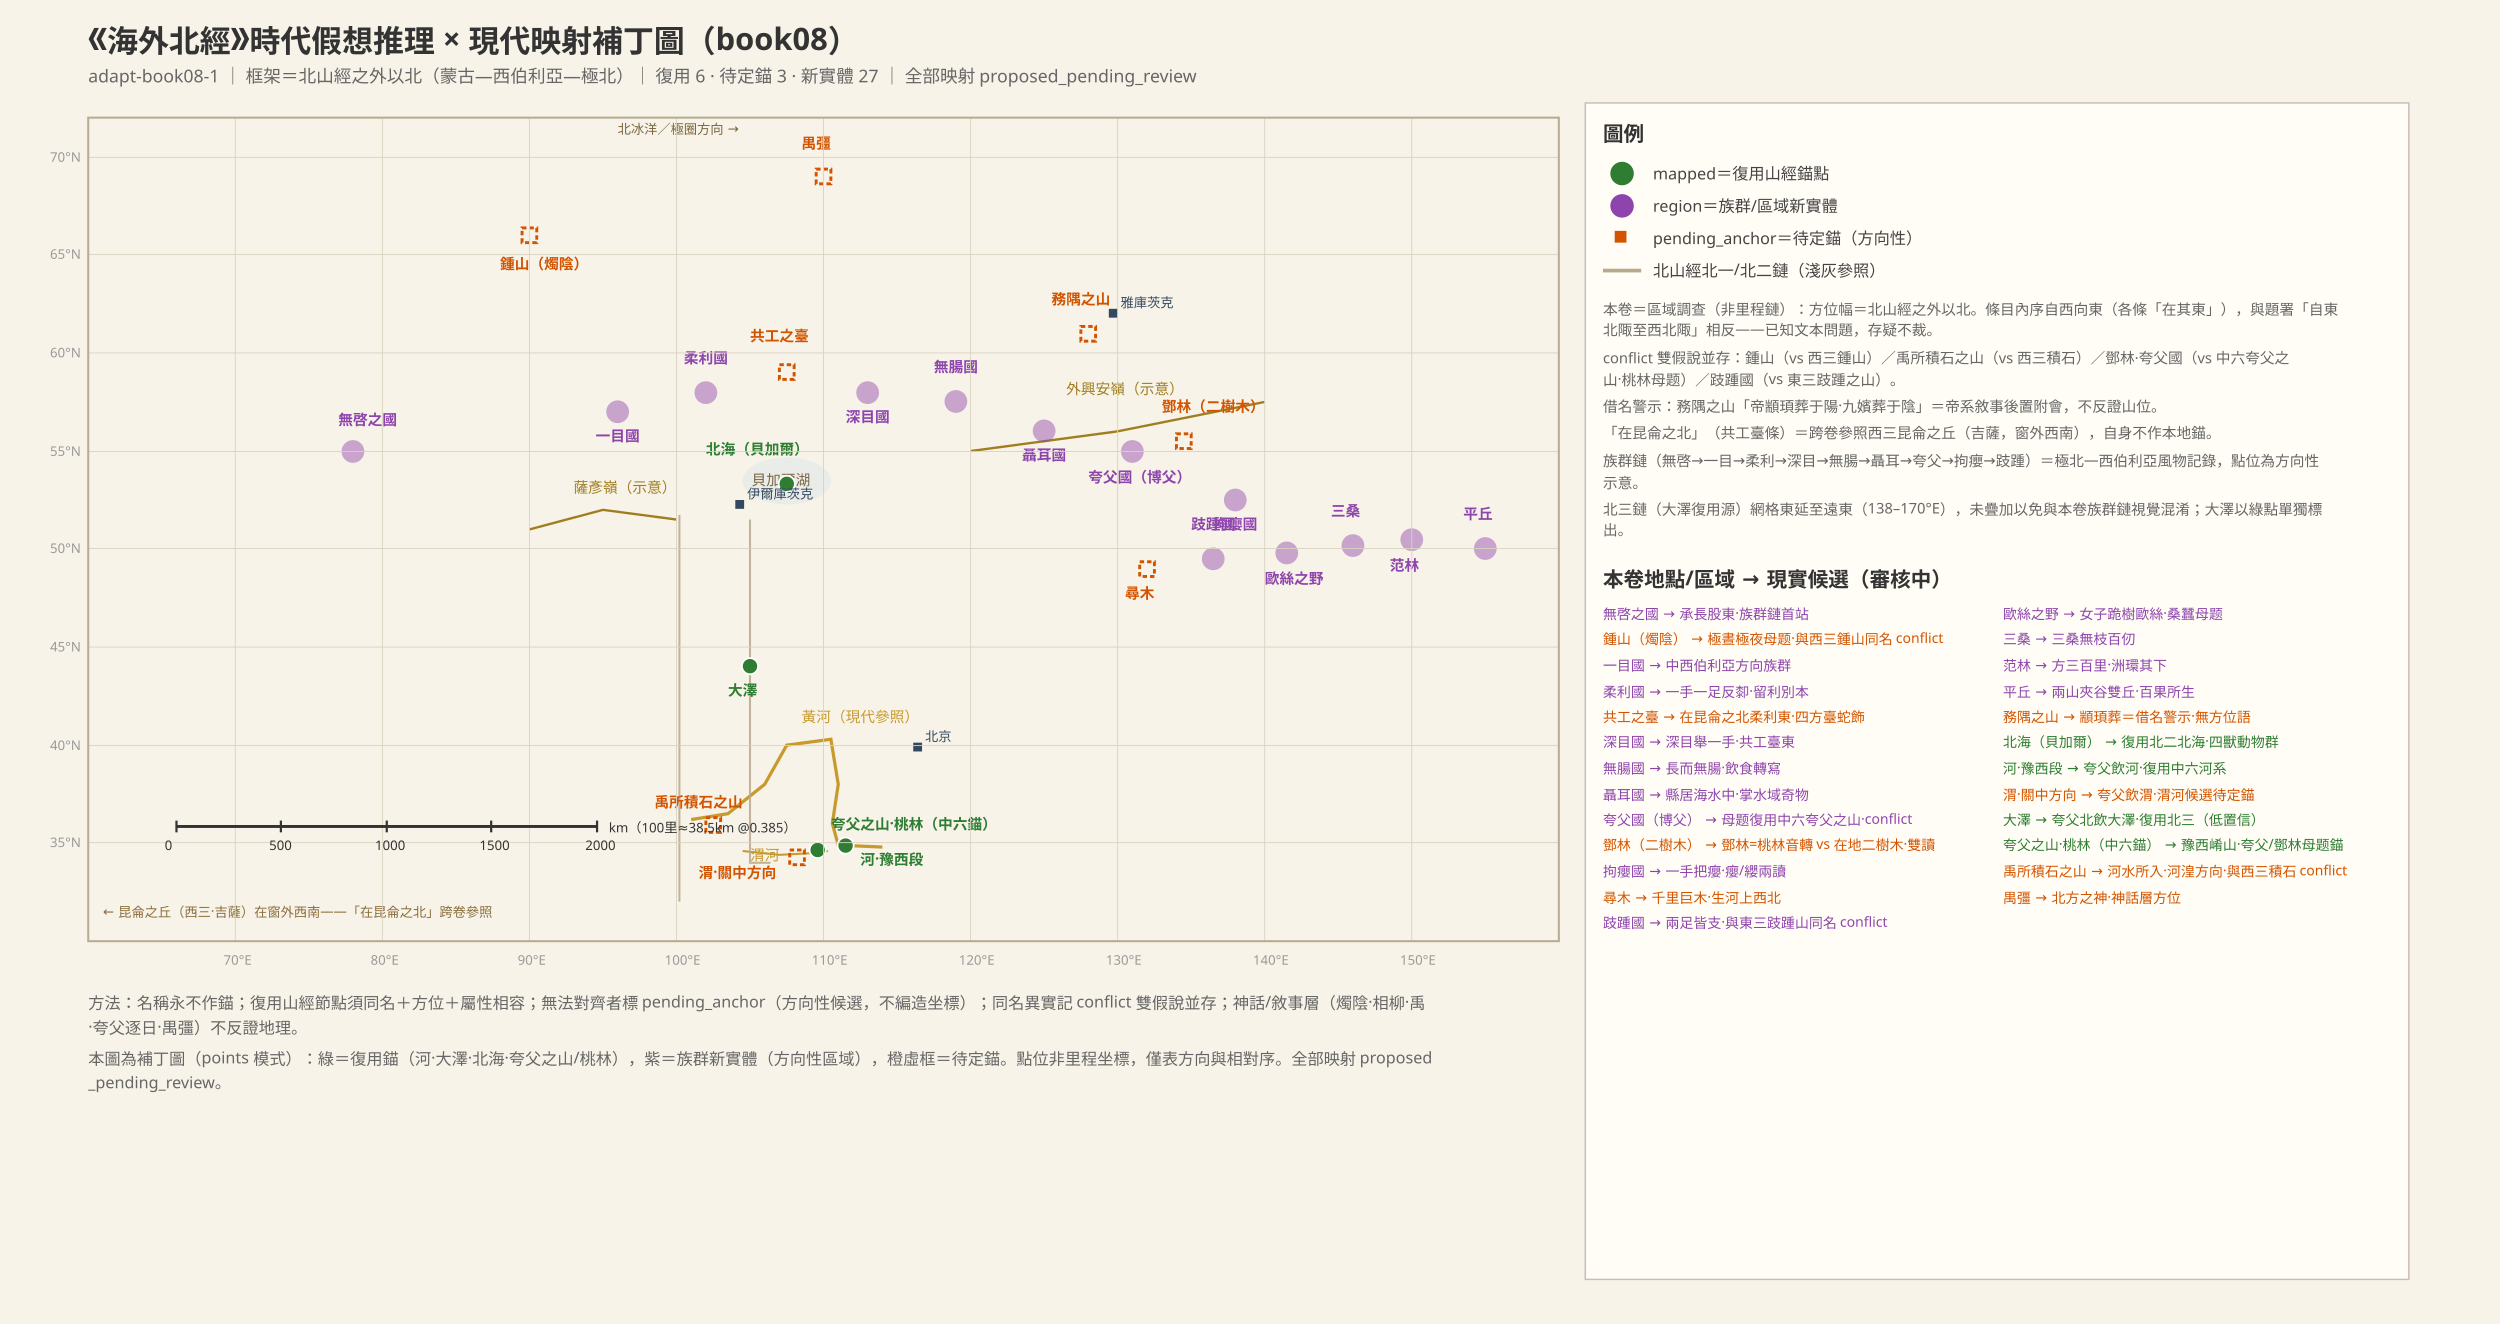
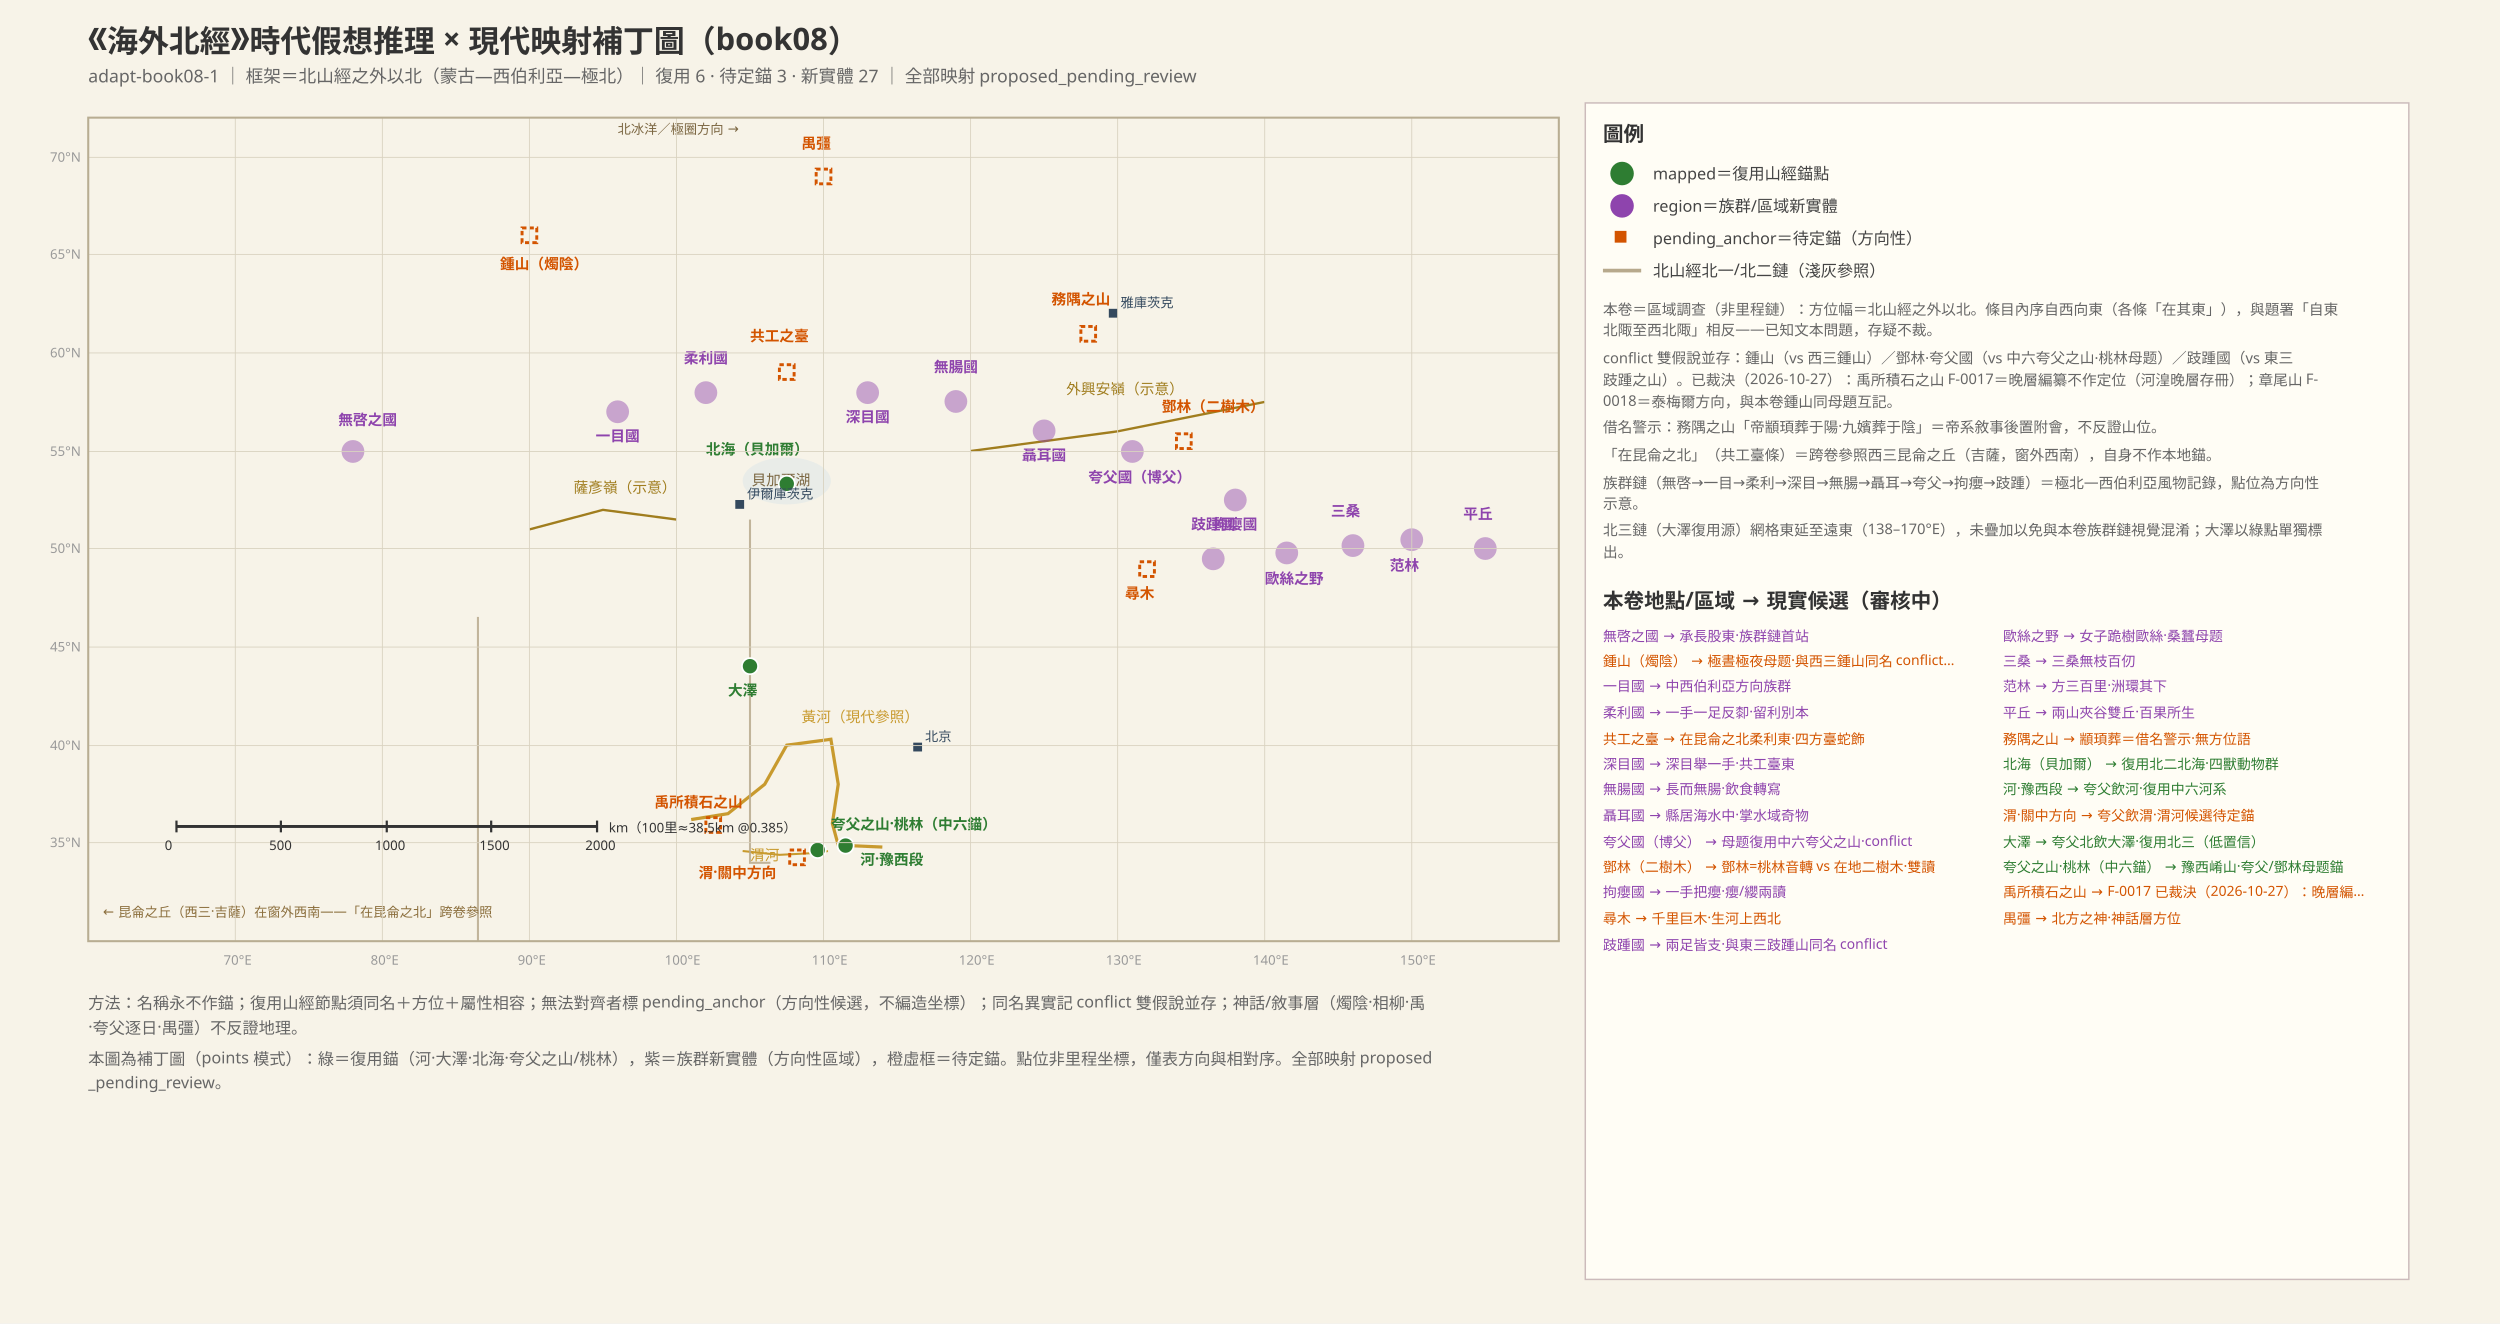
<svg xmlns="http://www.w3.org/2000/svg" width="1700" height="900" font-family="PingFang SC, Hiragino Sans GB, Microsoft YaHei, sans-serif">
  <rect width="1700" height="900" fill="#f7f3e8" />
  <clipPath id="mapclip">
    <rect x="60" y="80" width="1000" height="560" />
  </clipPath>
  <defs>
    <clipPath id="mapclip">
      <rect x="60" y="80" width="1000" height="560" />
    </clipPath>
    <pattern id="sand" width="8" height="8" patternUnits="userSpaceOnUse">
      <rect width="8" height="8" fill="#efe3c0" />
      <circle cx="2" cy="2" r="0.8" fill="#d6b96a" />
      <circle cx="6" cy="6" r="0.8" fill="#d6b96a" />
    </pattern>
  </defs>
  <text x="60" y="34" font-size="21" font-weight="bold" fill="#333">《海外北經》時代假想推理 × 現代映射補丁圖（book08）</text>
  <text x="60" y="56" font-size="12" fill="#666">adapt-book08-1 ｜ 框架＝北山經之外以北（蒙古—西伯利亞—極北）｜ 復用 6 · 待定錨 3 · 新實體 27 ｜ 全部映射 proposed_pending_review</text>
  <g clip-path="url(#mapclip)">
    <polyline points="470.0,557.3 495.0,553.3 520.0,533.3 535.0,506.7 565.0,502.7 570.0,533.3 566.0,560.0 570.0,574.7 600.0,576.0" fill="none" stroke="#c89a2e" stroke-width="2.2" />
    <text x="545" y="491" font-size="10" fill="#c89a2e">黃河（現代參照）</text>
    <polyline points="505.0,578.7 530.0,581.3 555.0,580.0 563.0,578.7" fill="none" stroke="#c89a2e" stroke-width="1.4" />
    <text x="510" y="585" font-size="10" fill="#c89a2e">渭河</text>
    <ellipse cx="535" cy="327" rx="30" ry="16" fill="#cfe0e8" opacity="0.35" />
    <text x="511" y="330" font-size="10" fill="#7a6540">貝加爾湖</text>
    <polyline points="360.0,360.0 410.0,346.7 460.0,353.3" fill="none" stroke="#a07d1e" stroke-width="1.6" />
    <text x="390" y="335" font-size="10" fill="#a07d1e">薩彥嶺（示意）</text>
    <polyline points="660.0,306.7 760.0,293.3 860.0,273.3" fill="none" stroke="#a07d1e" stroke-width="1.6" />
    <text x="725" y="268" font-size="10" fill="#a07d1e">外興安嶺（示意）</text>
-     <polyline points="462.0,613.1 462.0,601.5 462.0,587.6 462.0,569.1 462.0,552.8 462.0,535.2 462.0,516.7 462.0,507.5 462.0,494.5 462.0,489.5 462.0,480.1 462.0,471.9 462.0,457.1 462.0,447.7 462.0,437.1 462.0,424.1 462.0,409.3 462.0,400.1 462.0,390.8 462.0,381.6 462.0,373.2 462.0,370.9 462.0,366.3 462.0,358.0 462.0,350.1" fill="none" stroke="#b7a98c" stroke-width="1.4" opacity="0.85" />
+     <polyline points="325.0,682.4 325.0,670.8 325.0,656.9 325.0,638.4 325.0,622.1 325.0,604.5 325.0,586.0 325.0,576.8 325.0,563.9 325.0,558.8 325.0,549.5 325.0,541.2 325.0,526.4 325.0,517.1 325.0,506.4 325.0,493.5 325.0,478.7 325.0,469.5 325.0,460.1 325.0,450.9 325.0,442.5 325.0,440.3 325.0,435.6 325.0,427.3 325.0,419.5" fill="none" stroke="#b7a98c" stroke-width="1.4" opacity="0.85" />
    <polyline points="523.9,586.7 510.0,586.7 510.0,584.3 510.0,575.1 510.0,558.8 510.0,540.4 510.0,522.8 510.0,505.2 510.0,488.9 510.0,472.8 510.0,456.5 510.0,442.7 510.0,426.5 510.0,408.0 510.0,390.4 510.0,353.3" fill="none" stroke="#b7a98c" stroke-width="1.4" opacity="0.85" />
    <text x="70" y="623" font-size="9" fill="#8a6d3b">← 昆侖之丘（西三·吉薩）在窗外西南——「在昆侖之北」跨卷參照</text>
    <text x="420" y="91" font-size="9" fill="#7a6540">北冰洋／極圈方向 →</text>
    <circle cx="240" cy="307" r="7" fill="#8e44ad" opacity="0.45" stroke="#8e44ad" stroke-width="1.5" />
    <text x="230" y="289" font-size="10" font-weight="bold" fill="#8e44ad">無啓之國</text>
    <rect x="355" y="155" width="10" height="10" fill="none" stroke="#d35400" stroke-width="2" stroke-dasharray="3 2" />
    <text x="340" y="183" font-size="10" font-weight="bold" fill="#d35400">鍾山（燭陰）</text>
    <circle cx="420" cy="280" r="7" fill="#8e44ad" opacity="0.45" stroke="#8e44ad" stroke-width="1.5" />
    <text x="405" y="300" font-size="10" font-weight="bold" fill="#8e44ad">一目國</text>
    <circle cx="480" cy="267" r="7" fill="#8e44ad" opacity="0.45" stroke="#8e44ad" stroke-width="1.5" />
    <text x="465" y="247" font-size="10" font-weight="bold" fill="#8e44ad">柔利國</text>
    <rect x="530" y="248" width="10" height="10" fill="none" stroke="#d35400" stroke-width="2" stroke-dasharray="3 2" />
    <text x="510" y="232" font-size="10" font-weight="bold" fill="#d35400">共工之臺</text>
    <circle cx="590" cy="267" r="7" fill="#8e44ad" opacity="0.45" stroke="#8e44ad" stroke-width="1.5" />
    <text x="575" y="287" font-size="10" font-weight="bold" fill="#8e44ad">深目國</text>
    <circle cx="650" cy="273" r="7" fill="#8e44ad" opacity="0.45" stroke="#8e44ad" stroke-width="1.5" />
    <text x="635" y="253" font-size="10" font-weight="bold" fill="#8e44ad">無腸國</text>
    <circle cx="710" cy="293" r="7" fill="#8e44ad" opacity="0.45" stroke="#8e44ad" stroke-width="1.5" />
    <text x="695" y="313" font-size="10" font-weight="bold" fill="#8e44ad">聶耳國</text>
    <circle cx="770" cy="307" r="7" fill="#8e44ad" opacity="0.45" stroke="#8e44ad" stroke-width="1.5" />
    <text x="740" y="328" font-size="10" font-weight="bold" fill="#8e44ad">夸父國（博父）</text>
    <rect x="800" y="295" width="10" height="10" fill="none" stroke="#d35400" stroke-width="2" stroke-dasharray="3 2" />
    <text x="790" y="280" font-size="10" font-weight="bold" fill="#d35400">鄧林（二樹木）</text>
    <circle cx="840" cy="340" r="7" fill="#8e44ad" opacity="0.45" stroke="#8e44ad" stroke-width="1.5" />
    <text x="825" y="360" font-size="10" font-weight="bold" fill="#8e44ad">拘癭國</text>
    <rect x="775" y="382" width="10" height="10" fill="none" stroke="#d35400" stroke-width="2" stroke-dasharray="3 2" />
    <text x="765" y="407" font-size="10" font-weight="bold" fill="#d35400">尋木</text>
    <circle cx="825" cy="380" r="7" fill="#8e44ad" opacity="0.45" stroke="#8e44ad" stroke-width="1.5" />
    <text x="810" y="360" font-size="10" font-weight="bold" fill="#8e44ad">跂踵國</text>
    <circle cx="875" cy="376" r="7" fill="#8e44ad" opacity="0.45" stroke="#8e44ad" stroke-width="1.5" />
    <text x="860" y="397" font-size="10" font-weight="bold" fill="#8e44ad">歐絲之野</text>
    <circle cx="920" cy="371" r="7" fill="#8e44ad" opacity="0.45" stroke="#8e44ad" stroke-width="1.5" />
    <text x="905" y="351" font-size="10" font-weight="bold" fill="#8e44ad">三桑</text>
    <circle cx="960" cy="367" r="7" fill="#8e44ad" opacity="0.45" stroke="#8e44ad" stroke-width="1.5" />
    <text x="945" y="388" font-size="10" font-weight="bold" fill="#8e44ad">范林</text>
    <circle cx="1010" cy="373" r="7" fill="#8e44ad" opacity="0.45" stroke="#8e44ad" stroke-width="1.5" />
    <text x="995" y="353" font-size="10" font-weight="bold" fill="#8e44ad">平丘</text>
    <rect x="735" y="222" width="10" height="10" fill="none" stroke="#d35400" stroke-width="2" stroke-dasharray="3 2" />
    <text x="715" y="207" font-size="10" font-weight="bold" fill="#d35400">務隅之山</text>
    <circle cx="535" cy="329" r="5.5" fill="#2e7d32" stroke="#fff" stroke-width="1.2" />
    <text x="480" y="309" font-size="10" font-weight="bold" fill="#2e7d32">北海（貝加爾）</text>
    <circle cx="575" cy="575" r="5.5" fill="#2e7d32" stroke="#fff" stroke-width="1.2" />
    <text x="585" y="588" font-size="10" font-weight="bold" fill="#2e7d32">河·豫西段</text>
    <rect x="537" y="578" width="10" height="10" fill="none" stroke="#d35400" stroke-width="2" stroke-dasharray="3 2" />
    <text x="475" y="597" font-size="10" font-weight="bold" fill="#d35400">渭·關中方向</text>
    <circle cx="510" cy="453" r="5.5" fill="#2e7d32" stroke="#fff" stroke-width="1.2" />
    <text x="495" y="473" font-size="10" font-weight="bold" fill="#2e7d32">大澤</text>
    <circle cx="556" cy="578" r="5.5" fill="#2e7d32" stroke="#fff" stroke-width="1.2" />
    <text x="565" y="564" font-size="10" font-weight="bold" fill="#2e7d32">夸父之山·桃林（中六錨）</text>
    <rect x="480" y="556" width="10" height="10" fill="none" stroke="#d35400" stroke-width="2" stroke-dasharray="3 2" />
    <text x="445" y="549" font-size="10" font-weight="bold" fill="#d35400">禹所積石之山</text>
    <rect x="555" y="115" width="10" height="10" fill="none" stroke="#d35400" stroke-width="2" stroke-dasharray="3 2" />
    <text x="545" y="101" font-size="10" font-weight="bold" fill="#d35400">禺彊</text>
    <rect x="621" y="505" width="6" height="6" fill="#34495e" />
    <text x="629" y="504" font-size="9" fill="#34495e">北京</text>
    <rect x="500" y="340" width="6" height="6" fill="#34495e" />
    <text x="508" y="339" font-size="9" fill="#34495e">伊爾庫茨克</text>
    <rect x="754" y="210" width="6" height="6" fill="#34495e" />
    <text x="762" y="209" font-size="9" fill="#34495e">雅庫茨克</text>
  </g>
  <line x1="160" y1="640" x2="160" y2="80" stroke="#d9d2c0" stroke-width="0.6" />
  <text x="152" y="656" font-size="9" fill="#999">70°E</text>
  <line x1="260" y1="640" x2="260" y2="80" stroke="#d9d2c0" stroke-width="0.6" />
  <text x="252" y="656" font-size="9" fill="#999">80°E</text>
  <line x1="360" y1="640" x2="360" y2="80" stroke="#d9d2c0" stroke-width="0.6" />
  <text x="352" y="656" font-size="9" fill="#999">90°E</text>
  <line x1="460" y1="640" x2="460" y2="80" stroke="#d9d2c0" stroke-width="0.6" />
  <text x="452" y="656" font-size="9" fill="#999">100°E</text>
  <line x1="560" y1="640" x2="560" y2="80" stroke="#d9d2c0" stroke-width="0.6" />
  <text x="552" y="656" font-size="9" fill="#999">110°E</text>
  <line x1="660" y1="640" x2="660" y2="80" stroke="#d9d2c0" stroke-width="0.6" />
  <text x="652" y="656" font-size="9" fill="#999">120°E</text>
  <line x1="760" y1="640" x2="760" y2="80" stroke="#d9d2c0" stroke-width="0.6" />
  <text x="752" y="656" font-size="9" fill="#999">130°E</text>
  <line x1="860" y1="640" x2="860" y2="80" stroke="#d9d2c0" stroke-width="0.6" />
  <text x="852" y="656" font-size="9" fill="#999">140°E</text>
  <line x1="960" y1="640" x2="960" y2="80" stroke="#d9d2c0" stroke-width="0.6" />
  <text x="952" y="656" font-size="9" fill="#999">150°E</text>
  <line x1="60" y1="573" x2="1060" y2="573" stroke="#d9d2c0" stroke-width="0.6" />
  <text x="34" y="576" font-size="9" fill="#999">35°N</text>
  <line x1="60" y1="507" x2="1060" y2="507" stroke="#d9d2c0" stroke-width="0.6" />
  <text x="34" y="510" font-size="9" fill="#999">40°N</text>
  <line x1="60" y1="440" x2="1060" y2="440" stroke="#d9d2c0" stroke-width="0.6" />
  <text x="34" y="443" font-size="9" fill="#999">45°N</text>
  <line x1="60" y1="373" x2="1060" y2="373" stroke="#d9d2c0" stroke-width="0.6" />
  <text x="34" y="376" font-size="9" fill="#999">50°N</text>
  <line x1="60" y1="307" x2="1060" y2="307" stroke="#d9d2c0" stroke-width="0.6" />
  <text x="34" y="310" font-size="9" fill="#999">55°N</text>
  <line x1="60" y1="240" x2="1060" y2="240" stroke="#d9d2c0" stroke-width="0.6" />
  <text x="34" y="243" font-size="9" fill="#999">60°N</text>
  <line x1="60" y1="173" x2="1060" y2="173" stroke="#d9d2c0" stroke-width="0.6" />
  <text x="34" y="176" font-size="9" fill="#999">65°N</text>
  <line x1="60" y1="107" x2="1060" y2="107" stroke="#d9d2c0" stroke-width="0.6" />
  <text x="34" y="110" font-size="9" fill="#999">70°N</text>
  <rect x="60" y="80" width="1000" height="560" fill="none" stroke="#b8ad92" stroke-width="1.4" />
  <line x1="120" y1="562" x2="406" y2="562" stroke="#333" stroke-width="2" />
  <line x1="120" y1="558" x2="120" y2="566" stroke="#333" stroke-width="1.5" />
  <text x="112" y="578" font-size="9" fill="#333">0</text>
  <line x1="191" y1="558" x2="191" y2="566" stroke="#333" stroke-width="1.5" />
  <text x="183" y="578" font-size="9" fill="#333">500</text>
  <line x1="263" y1="558" x2="263" y2="566" stroke="#333" stroke-width="1.5" />
  <text x="255" y="578" font-size="9" fill="#333">1000</text>
  <line x1="334" y1="558" x2="334" y2="566" stroke="#333" stroke-width="1.5" />
  <text x="326" y="578" font-size="9" fill="#333">1500</text>
  <line x1="406" y1="558" x2="406" y2="566" stroke="#333" stroke-width="1.5" />
  <text x="398" y="578" font-size="9" fill="#333">2000</text>
  <text x="414" y="566" font-size="9" fill="#333">km（100里≈38.5km @0.385）</text>
  <rect x="1078" y="70" width="560" height="800" fill="#fffdf5" stroke="#cbb" />
  <text x="1090" y="96" font-size="14" font-weight="bold" fill="#333">圖例</text>
  <circle cx="1103" cy="118" r="8" fill="#2e7d32" />
  <text x="1124" y="122" font-size="11" fill="#444">mapped＝復用山經錨點</text>
  <circle cx="1103" cy="140" r="8" fill="#8e44ad" />
  <text x="1124" y="144" font-size="11" fill="#444">region＝族群/區域新實體</text>
  <rect x="1098" y="157" width="8" height="8" fill="#d35400" />
  <text x="1124" y="166" font-size="11" fill="#444">pending_anchor＝待定錨（方向性）</text>
  <line x1="1090" y1="184" x2="1116" y2="184" stroke="#b7a98c" stroke-width="2.5" />
  <text x="1124" y="188" font-size="11" fill="#444">北山經北一/北二鏈（淺灰參照）</text>
  <text x="1090" y="214" font-size="10" fill="#666">本卷＝區域調查（非里程鏈）：方位幅＝北山經之外以北。條目內序自西向東（各條「在其東」），與題署「自東</text>
  <text x="1090" y="228" font-size="10" fill="#666">北陬至西北陬」相反——已知文本問題，存疑不裁。</text>
-   <text x="1090" y="247" font-size="10" fill="#666">conflict 雙假說並存：鍾山（vs 西三鍾山）／禹所積石之山（vs 西三積石）／鄧林·夸父國（vs 中六夸父之</text>
-   <text x="1090" y="262" font-size="10" fill="#666">山·桃林母题）／跂踵國（vs 東三跂踵之山）。</text>
-   <text x="1090" y="280" font-size="10" fill="#666">借名警示：務隅之山「帝顓頊葬于陽·九嬪葬于陰」＝帝系敘事後置附會，不反證山位。</text>
-   <text x="1090" y="298" font-size="10" fill="#666">「在昆侖之北」（共工臺條）＝跨卷參照西三昆侖之丘（吉薩，窗外西南），自身不作本地錨。</text>
-   <text x="1090" y="317" font-size="10" fill="#666">族群鏈（無啓→一目→柔利→深目→無腸→聶耳→夸父→拘癭→跂踵）＝極北—西伯利亞風物記錄，點位為方向性</text>
-   <text x="1090" y="332" font-size="10" fill="#666">示意。</text>
-   <text x="1090" y="350" font-size="10" fill="#666">北三鏈（大澤復用源）網格東延至遠東（138–170°E），未疊加以免與本卷族群鏈視覺混淆；大澤以綠點單獨標</text>
-   <text x="1090" y="364" font-size="10" fill="#666">出。</text>
-   <text x="1090" y="399.0" font-size="14" font-weight="bold" fill="#333">本卷地點/區域 → 現實候選（審核中）</text>
-   <text x="1090" y="421" font-size="9.5" fill="#8e44ad">無啓之國 → 承長股東·族群鏈首站</text>
-   <text x="1090" y="438" font-size="9.5" fill="#d35400">鍾山（燭陰） → 極晝極夜母题·與西三鍾山同名 conflict</text>
-   <text x="1090" y="456" font-size="9.5" fill="#8e44ad">一目國 → 中西伯利亞方向族群</text>
-   <text x="1090" y="474" font-size="9.5" fill="#8e44ad">柔利國 → 一手一足反厀·留利別本</text>
-   <text x="1090" y="491" font-size="9.5" fill="#d35400">共工之臺 → 在昆侖之北柔利東·四方臺蛇飾</text>
-   <text x="1090" y="508" font-size="9.5" fill="#8e44ad">深目國 → 深目舉一手·共工臺東</text>
-   <text x="1090" y="526" font-size="9.5" fill="#8e44ad">無腸國 → 長而無腸·飲食轉寫</text>
-   <text x="1090" y="544" font-size="9.5" fill="#8e44ad">聶耳國 → 縣居海水中·掌水域奇物</text>
-   <text x="1090" y="561" font-size="9.5" fill="#8e44ad">夸父國（博父） → 母题復用中六夸父之山·conflict</text>
-   <text x="1090" y="578" font-size="9.5" fill="#d35400">鄧林（二樹木） → 鄧林=桃林音轉 vs 在地二樹木·雙讀</text>
-   <text x="1090" y="596" font-size="9.5" fill="#8e44ad">拘癭國 → 一手把癭·癭/纓兩讀</text>
-   <text x="1090" y="614" font-size="9.5" fill="#d35400">尋木 → 千里巨木·生河上西北</text>
-   <text x="1090" y="631" font-size="9.5" fill="#8e44ad">跂踵國 → 兩足皆支·與東三跂踵山同名 conflict</text>
-   <text x="1362" y="421" font-size="9.5" fill="#8e44ad">歐絲之野 → 女子跪樹歐絲·桑蠶母题</text>
-   <text x="1362" y="438" font-size="9.5" fill="#8e44ad">三桑 → 三桑無枝百仞</text>
-   <text x="1362" y="456" font-size="9.5" fill="#8e44ad">范林 → 方三百里·洲環其下</text>
-   <text x="1362" y="474" font-size="9.5" fill="#8e44ad">平丘 → 兩山夾谷雙丘·百果所生</text>
-   <text x="1362" y="491" font-size="9.5" fill="#d35400">務隅之山 → 顓頊葬＝借名警示·無方位語</text>
-   <text x="1362" y="508" font-size="9.5" fill="#2e7d32">北海（貝加爾） → 復用北二北海·四獸動物群</text>
-   <text x="1362" y="526" font-size="9.5" fill="#2e7d32">河·豫西段 → 夸父飲河·復用中六河系</text>
-   <text x="1362" y="544" font-size="9.5" fill="#d35400">渭·關中方向 → 夸父飲渭·渭河候選待定錨</text>
-   <text x="1362" y="561" font-size="9.5" fill="#2e7d32">大澤 → 夸父北飲大澤·復用北三（低置信）</text>
-   <text x="1362" y="578" font-size="9.5" fill="#2e7d32">夸父之山·桃林（中六錨） → 豫西崤山·夸父/鄧林母题錨</text>
-   <text x="1362" y="596" font-size="9.5" fill="#d35400">禹所積石之山 → 河水所入·河湟方向·與西三積石 conflict</text>
-   <text x="1362" y="614" font-size="9.5" fill="#d35400">禺彊 → 北方之神·神話層方位</text>
+   <text x="1090" y="247" font-size="10" fill="#666">conflict 雙假說並存：鍾山（vs 西三鍾山）／鄧林·夸父國（vs 中六夸父之山·桃林母题）／跂踵國（vs 東三</text>
+   <text x="1090" y="262" font-size="10" fill="#666">跂踵之山）。已裁決（2026-10-27）：禹所積石之山 F-0017＝晚層編纂不作定位（河湟晚層存冊）；章尾山 F-</text>
+   <text x="1090" y="276" font-size="10" fill="#666">0018＝泰梅爾方向，與本卷鍾山同母題互記。</text>
+   <text x="1090" y="294" font-size="10" fill="#666">借名警示：務隅之山「帝顓頊葬于陽·九嬪葬于陰」＝帝系敘事後置附會，不反證山位。</text>
+   <text x="1090" y="313" font-size="10" fill="#666">「在昆侖之北」（共工臺條）＝跨卷參照西三昆侖之丘（吉薩，窗外西南），自身不作本地錨。</text>
+   <text x="1090" y="332" font-size="10" fill="#666">族群鏈（無啓→一目→柔利→深目→無腸→聶耳→夸父→拘癭→跂踵）＝極北—西伯利亞風物記錄，點位為方向性</text>
+   <text x="1090" y="346" font-size="10" fill="#666">示意。</text>
+   <text x="1090" y="364" font-size="10" fill="#666">北三鏈（大澤復用源）網格東延至遠東（138–170°E），未疊加以免與本卷族群鏈視覺混淆；大澤以綠點單獨標</text>
+   <text x="1090" y="379" font-size="10" fill="#666">出。</text>
+   <text x="1090" y="413.5" font-size="14" font-weight="bold" fill="#333">本卷地點/區域 → 現實候選（審核中）</text>
+   <text x="1090" y="436" font-size="9.5" fill="#8e44ad">無啓之國 → 承長股東·族群鏈首站</text>
+   <text x="1090" y="453" font-size="9.5" fill="#d35400">鍾山（燭陰） → 極晝極夜母题·與西三鍾山同名 conflict…</text>
+   <text x="1090" y="470" font-size="9.5" fill="#8e44ad">一目國 → 中西伯利亞方向族群</text>
+   <text x="1090" y="488" font-size="9.5" fill="#8e44ad">柔利國 → 一手一足反厀·留利別本</text>
+   <text x="1090" y="506" font-size="9.5" fill="#d35400">共工之臺 → 在昆侖之北柔利東·四方臺蛇飾</text>
+   <text x="1090" y="523" font-size="9.5" fill="#8e44ad">深目國 → 深目舉一手·共工臺東</text>
+   <text x="1090" y="540" font-size="9.5" fill="#8e44ad">無腸國 → 長而無腸·飲食轉寫</text>
+   <text x="1090" y="558" font-size="9.5" fill="#8e44ad">聶耳國 → 縣居海水中·掌水域奇物</text>
+   <text x="1090" y="576" font-size="9.5" fill="#8e44ad">夸父國（博父） → 母题復用中六夸父之山·conflict</text>
+   <text x="1090" y="593" font-size="9.5" fill="#d35400">鄧林（二樹木） → 鄧林=桃林音轉 vs 在地二樹木·雙讀</text>
+   <text x="1090" y="610" font-size="9.5" fill="#8e44ad">拘癭國 → 一手把癭·癭/纓兩讀</text>
+   <text x="1090" y="628" font-size="9.5" fill="#d35400">尋木 → 千里巨木·生河上西北</text>
+   <text x="1090" y="646" font-size="9.5" fill="#8e44ad">跂踵國 → 兩足皆支·與東三跂踵山同名 conflict</text>
+   <text x="1362" y="436" font-size="9.5" fill="#8e44ad">歐絲之野 → 女子跪樹歐絲·桑蠶母题</text>
+   <text x="1362" y="453" font-size="9.5" fill="#8e44ad">三桑 → 三桑無枝百仞</text>
+   <text x="1362" y="470" font-size="9.5" fill="#8e44ad">范林 → 方三百里·洲環其下</text>
+   <text x="1362" y="488" font-size="9.5" fill="#8e44ad">平丘 → 兩山夾谷雙丘·百果所生</text>
+   <text x="1362" y="506" font-size="9.5" fill="#d35400">務隅之山 → 顓頊葬＝借名警示·無方位語</text>
+   <text x="1362" y="523" font-size="9.5" fill="#2e7d32">北海（貝加爾） → 復用北二北海·四獸動物群</text>
+   <text x="1362" y="540" font-size="9.5" fill="#2e7d32">河·豫西段 → 夸父飲河·復用中六河系</text>
+   <text x="1362" y="558" font-size="9.5" fill="#d35400">渭·關中方向 → 夸父飲渭·渭河候選待定錨</text>
+   <text x="1362" y="576" font-size="9.5" fill="#2e7d32">大澤 → 夸父北飲大澤·復用北三（低置信）</text>
+   <text x="1362" y="593" font-size="9.5" fill="#2e7d32">夸父之山·桃林（中六錨） → 豫西崤山·夸父/鄧林母题錨</text>
+   <text x="1362" y="610" font-size="9.5" fill="#d35400">禹所積石之山 → F-0017 已裁決（2026-10-27）：晚層編…</text>
+   <text x="1362" y="628" font-size="9.5" fill="#d35400">禺彊 → 北方之神·神話層方位</text>
  <text x="60" y="686" font-size="11" fill="#666">方法：名稱永不作錨；復用山經節點須同名＋方位＋屬性相容；無法對齊者標 pending_anchor（方向性候選，不編造坐標）；同名異實記 conflict 雙假說並存；神話/敘事層（燭陰·相柳·禹</text>
  <text x="60" y="702" font-size="11" fill="#666">·夸父逐日·禺彊）不反證地理。</text>
  <text x="60" y="724" font-size="11" fill="#666">本圖為補丁圖（points 模式）：綠＝復用錨（河·大澤·北海·夸父之山/桃林），紫＝族群新實體（方向性區域），橙虛框＝待定錨。點位非里程坐標，僅表方向與相對序。全部映射 proposed</text>
  <text x="60" y="740" font-size="11" fill="#666">_pending_review。</text>
</svg>
